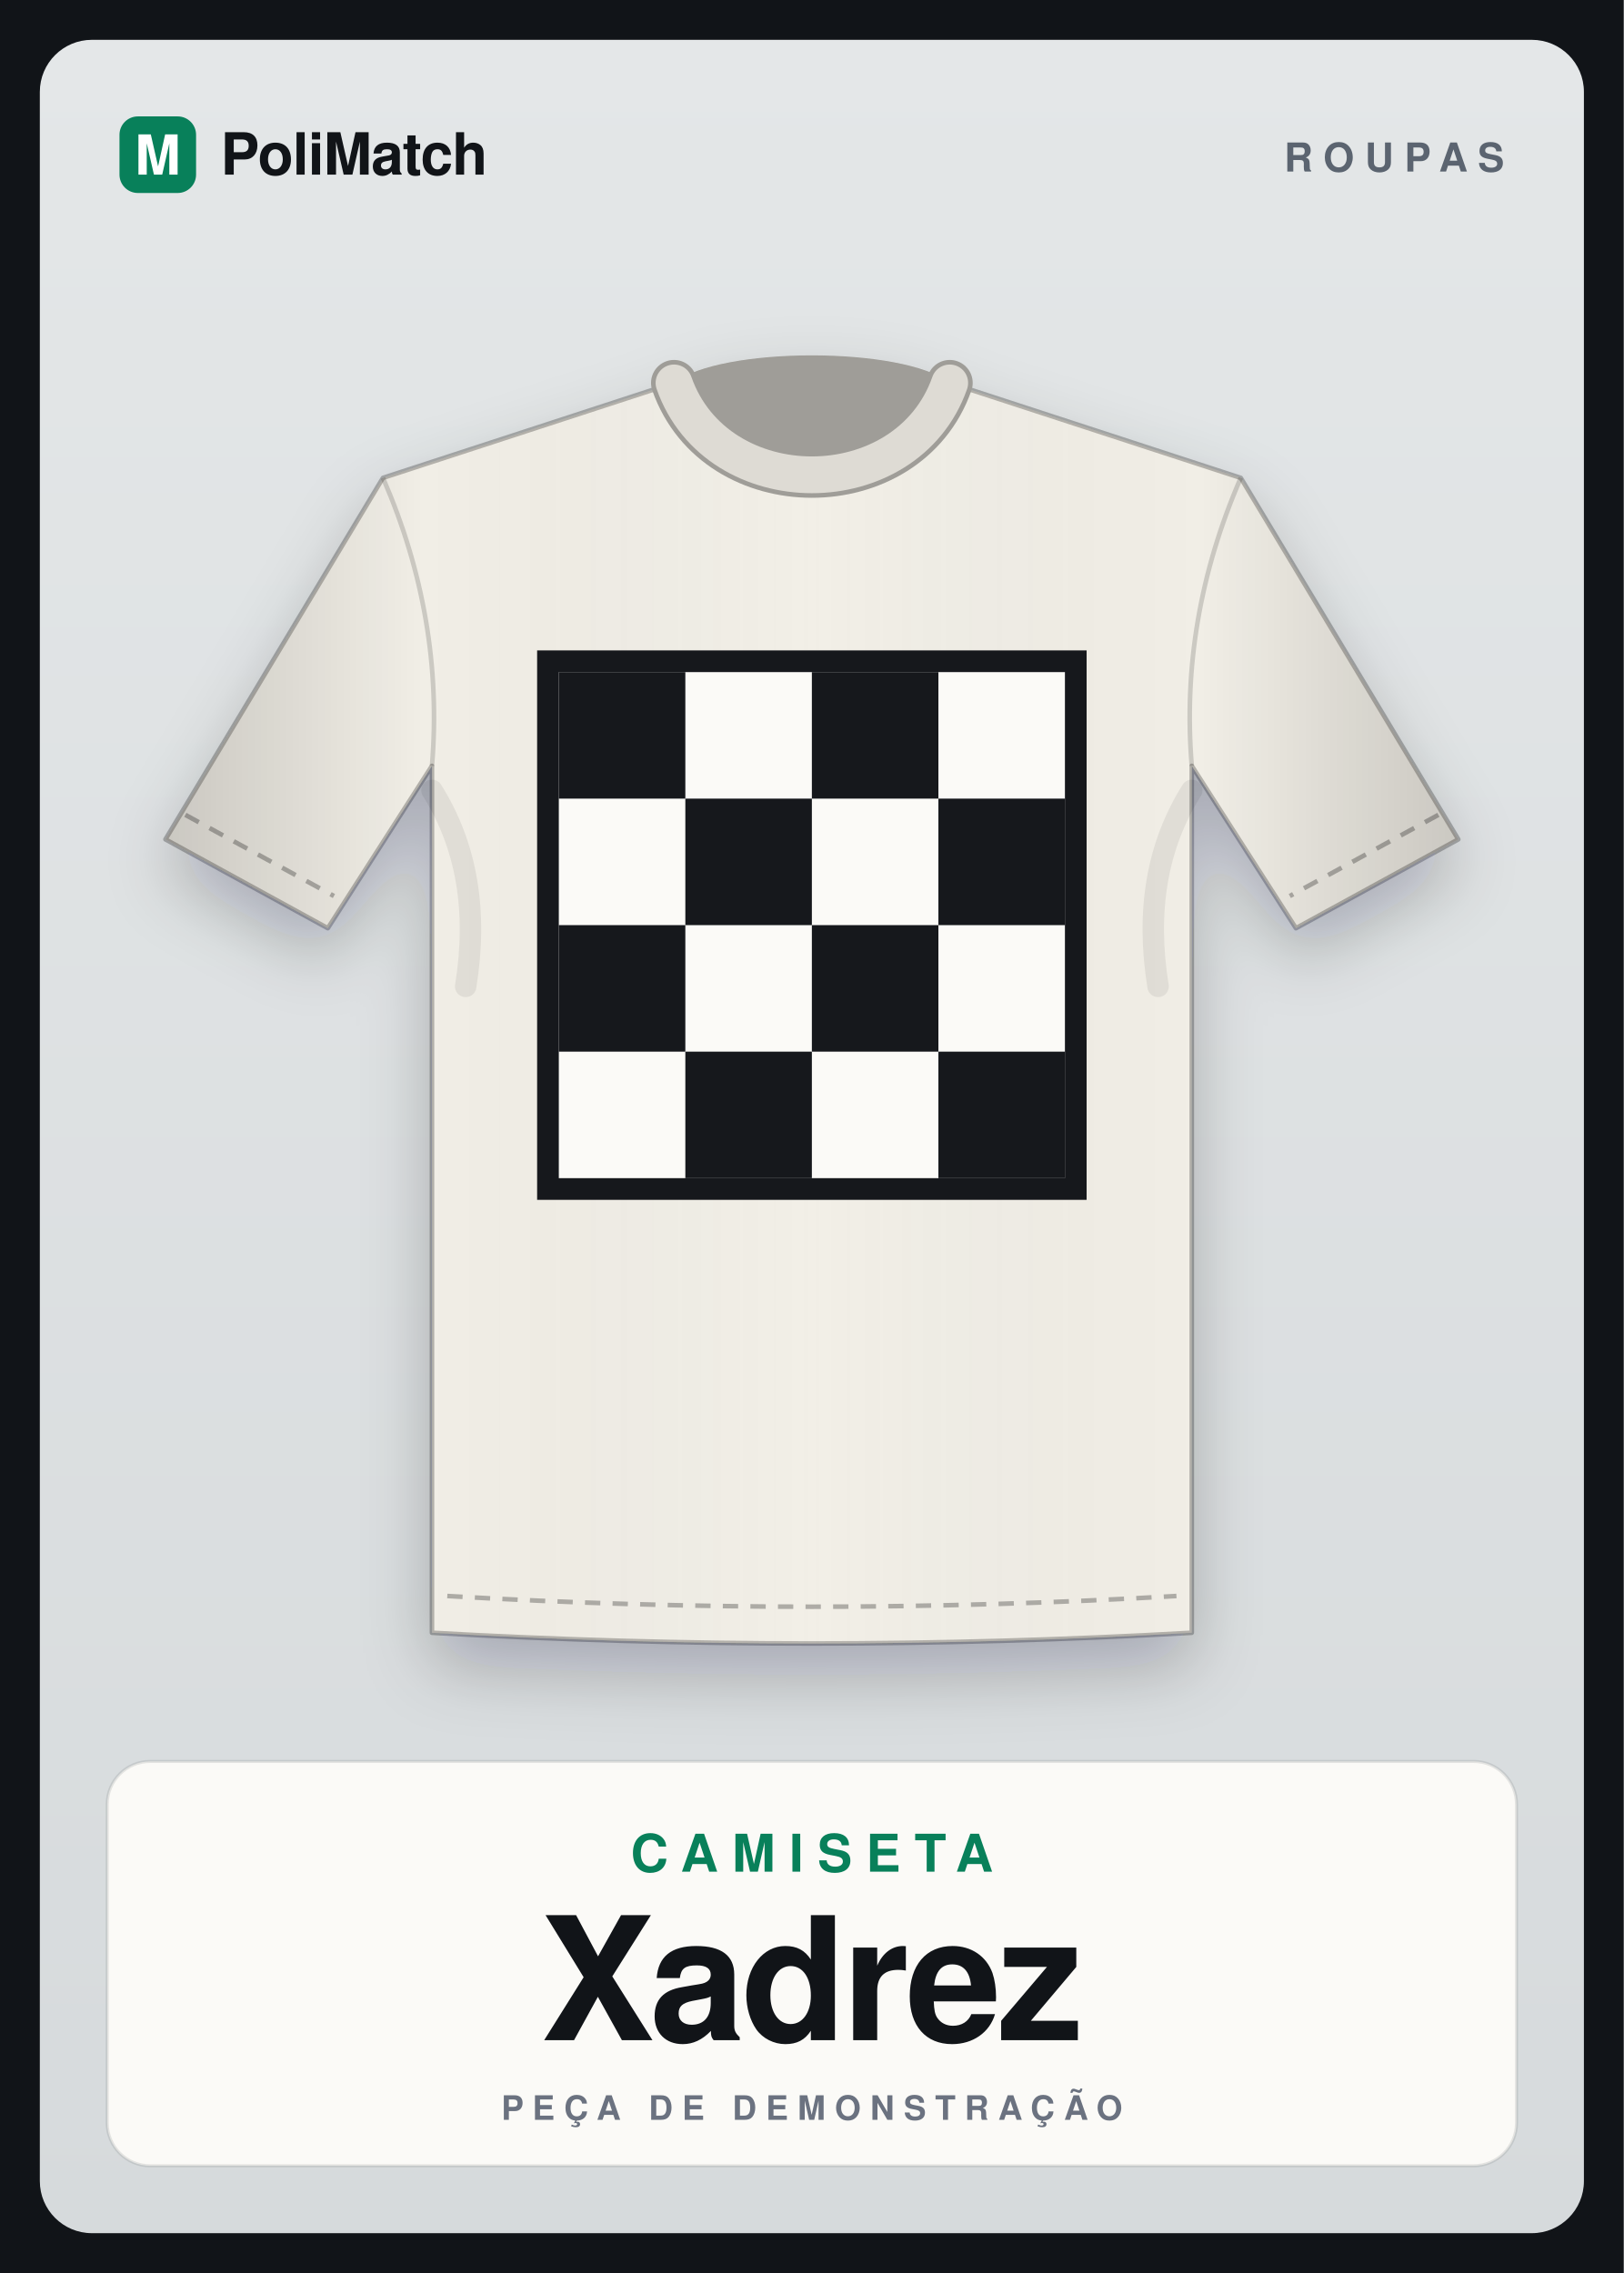
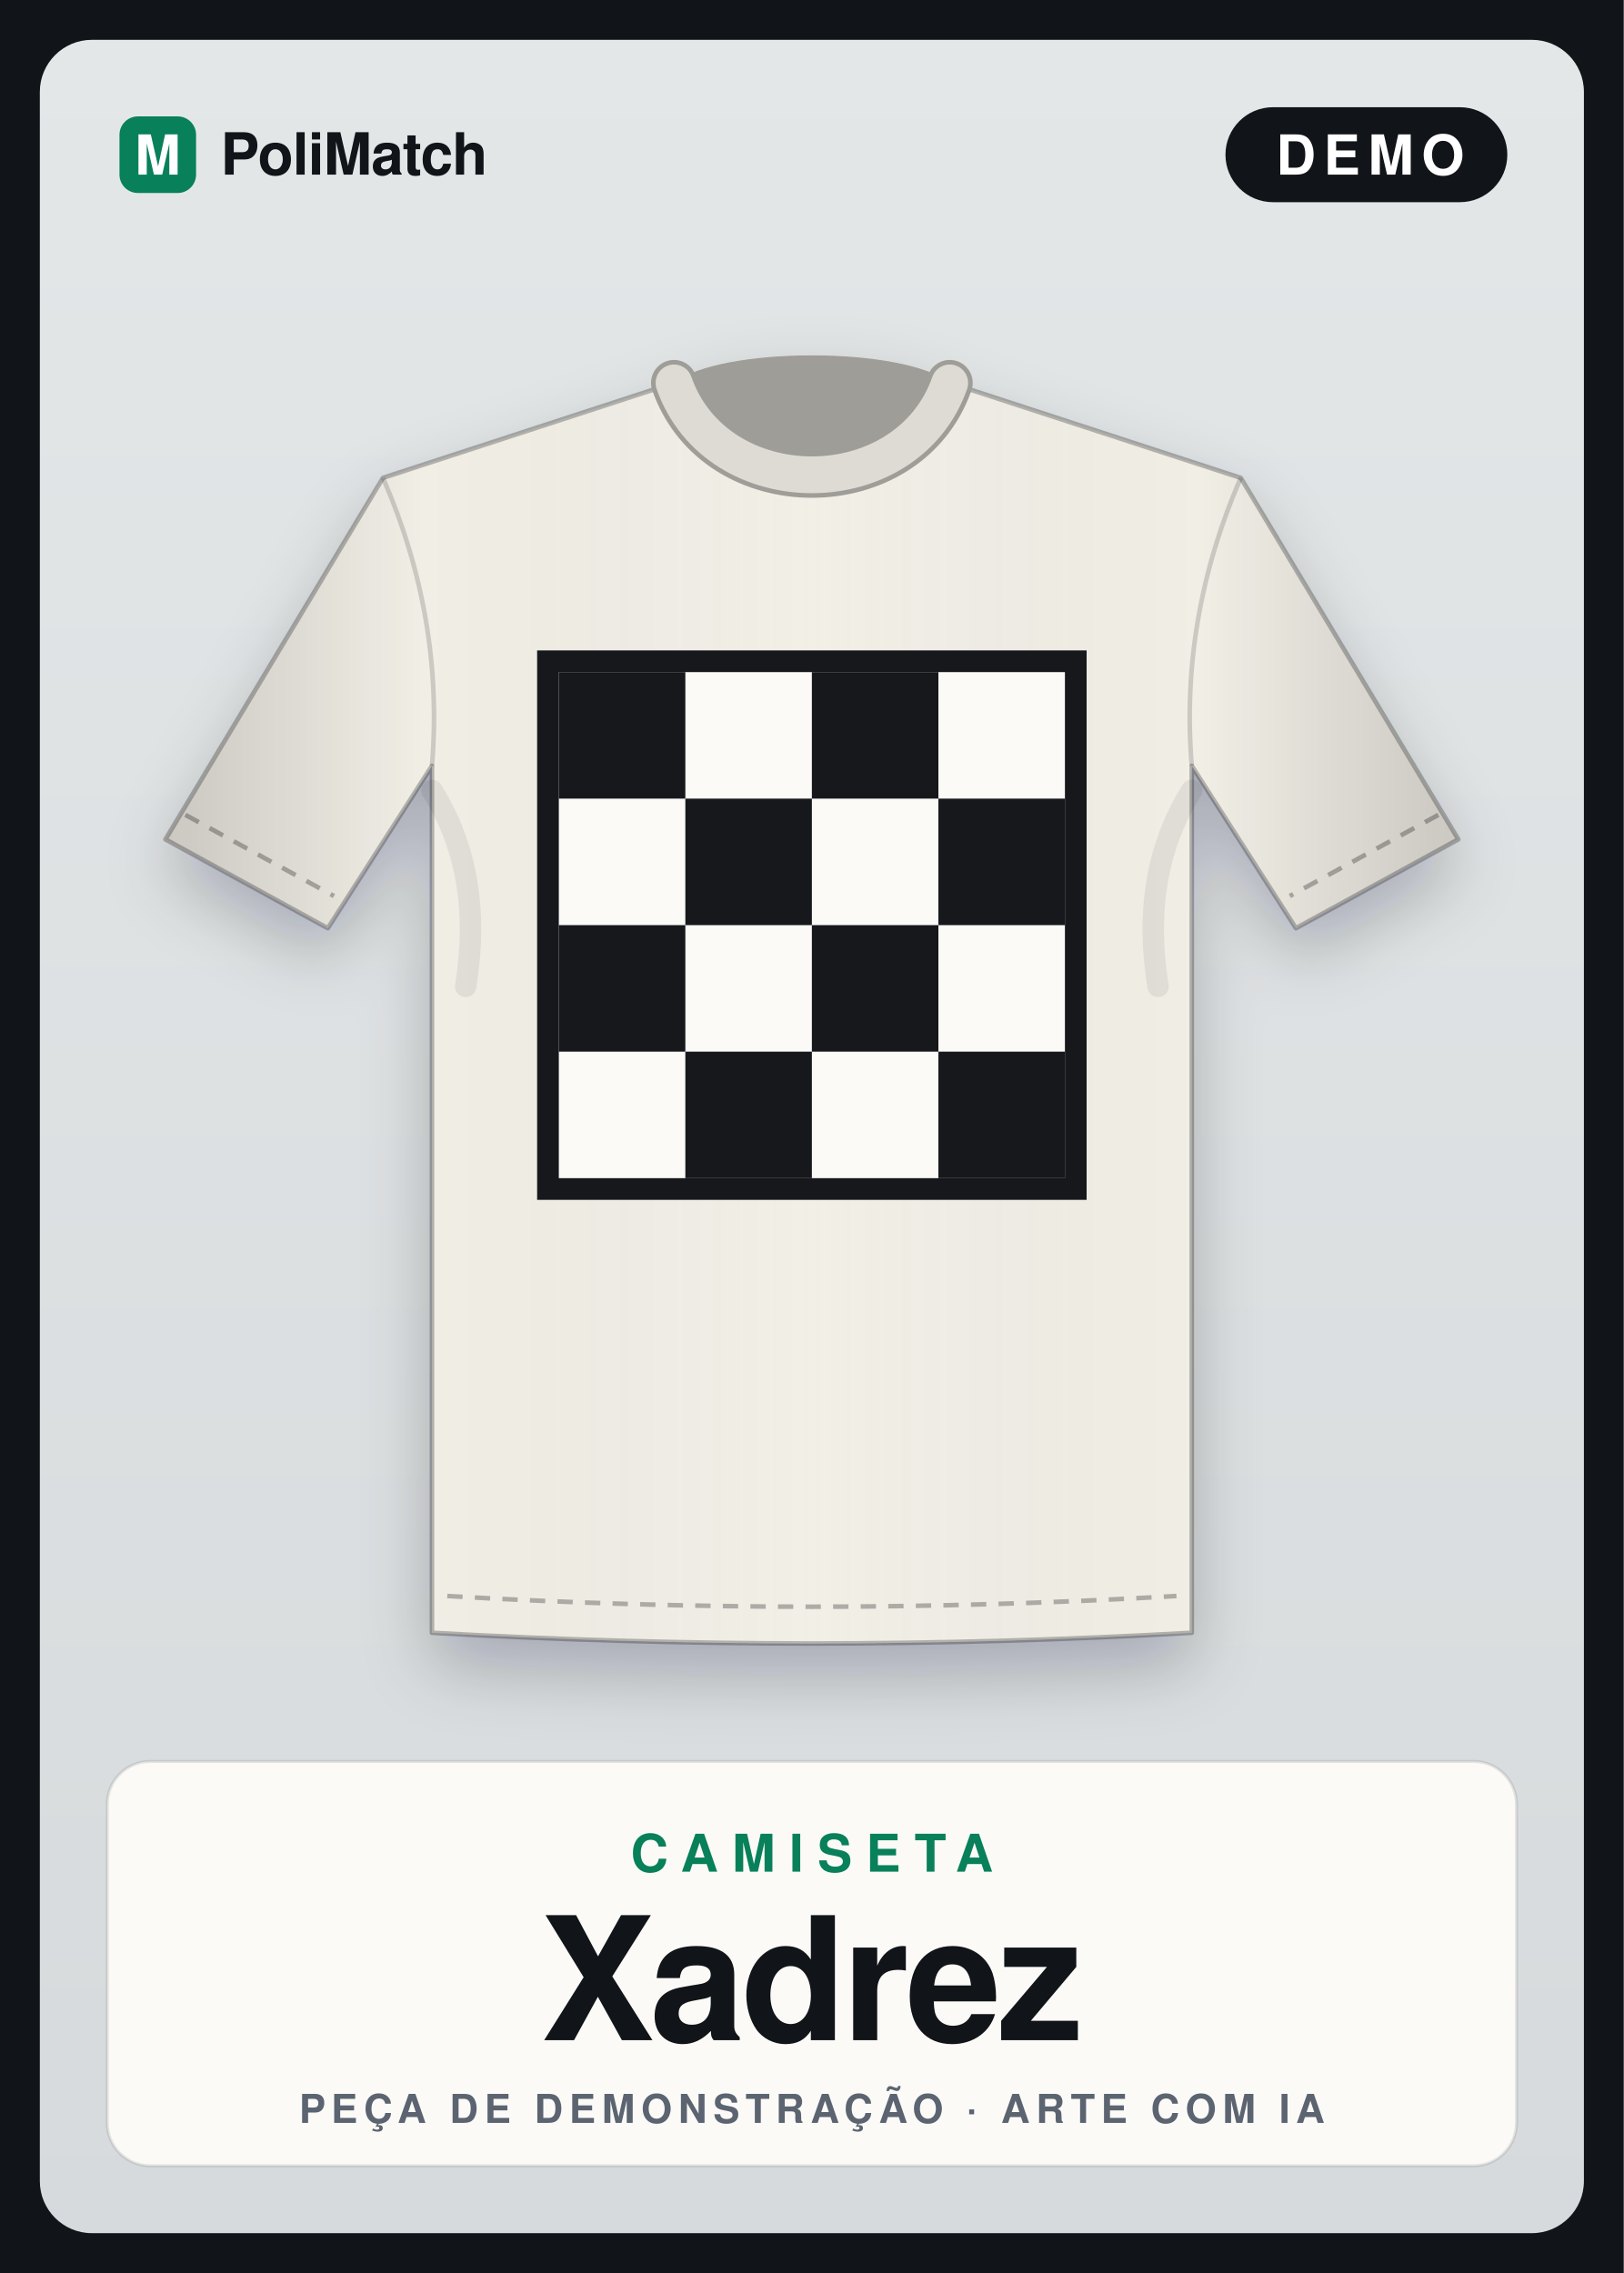
- <svg xmlns="http://www.w3.org/2000/svg" viewBox="0 0 1060 1484" width="1060" height="1484" font-family="-apple-system, 'SF Pro Display', 'Helvetica Neue', Helvetica, Arial, sans-serif">
+ <svg xmlns="http://www.w3.org/2000/svg" viewBox="0 0 1060 1484" width="1060" height="1484" font-family="'Helvetica Neue', Helvetica, Arial, sans-serif">
  <defs>
    <filter id="drop" x="-20%" y="-20%" width="140%" height="140%">
      <feDropShadow dx="0" dy="20" stdDeviation="22" flood-color="#0B1220" flood-opacity="0.24" />
    </filter>
    <linearGradient id="fold" x1="0" y1="0" x2="1" y2="0">
      <stop offset="0" stop-color="#000" stop-opacity="0.16" />
      <stop offset="0.2" stop-color="#000" stop-opacity="0" />
      <stop offset="0.5" stop-color="#fff" stop-opacity="0.05" />
      <stop offset="0.8" stop-color="#000" stop-opacity="0" />
      <stop offset="1" stop-color="#000" stop-opacity="0.16" />
    </linearGradient>
    <linearGradient id="panel" x1="0" y1="0" x2="0" y2="1">
      <stop offset="0" stop-color="#e4e7e8" />
      <stop offset="1" stop-color="#D6DADC" />
    </linearGradient>
  </defs>
  <rect width="1060" height="1484" fill="#111418" />
  <rect x="26" y="26" width="1008" height="1432" rx="34" fill="url(#panel)" />
  <rect x="78" y="76" width="50" height="50" rx="12" fill="#08805A" />
  <text x="103" y="114" font-size="36" font-weight="800" fill="#fff" text-anchor="middle">M</text>
  <text x="144" y="114" font-size="38" font-weight="700" fill="#111418" letter-spacing="-0.5">PoliMatch</text>
-   <text x="982" y="112" font-size="26" font-weight="700" fill="#5B6470" text-anchor="end" letter-spacing="7">ROUPAS</text>
+   <rect x="800" y="70" width="184" height="62" rx="31" fill="#111418" />
+   <text x="894.5" y="114" font-size="36" font-weight="700" fill="#fff" text-anchor="middle" letter-spacing="5">DEMO</text>
  <g filter="url(#drop)">
    <path d="M440,250 C470,226 590,226 620,250 C592,330 468,330 440,250 Z" fill="#9f9d98" />
    <path d="M440,250 C468,330 592,330 620,250 L810,312 L952,548 L846,606 L778,500 L778,1066 Q530,1080 282,1066 L282,500 L214,606 L108,548 L250,312 Z" fill="#F1EEE6" stroke="rgba(0,0,0,0.26)" stroke-width="3" stroke-linejoin="round" />
  </g>
  <path d="M440,250 C468,330 592,330 620,250 L810,312 L952,548 L846,606 L778,500 L778,1066 Q530,1080 282,1066 L282,500 L214,606 L108,548 L250,312 Z" fill="url(#fold)" />
  <path d="M810,312 Q770,404 778,500" fill="none" stroke="rgba(0,0,0,0.16)" stroke-width="3" />
  <path d="M778,516 q-34,54 -22,128" fill="none" stroke="rgba(0,0,0,0.07)" stroke-width="14" stroke-linecap="round" />
  <path d="M939,532 L842,585" fill="none" stroke="rgba(0,0,0,0.28)" stroke-width="3" stroke-dasharray="10 8" />
  <g transform="translate(1060,0) scale(-1,1)">
    <path d="M810,312 Q770,404 778,500" fill="none" stroke="rgba(0,0,0,0.16)" stroke-width="3" />
    <path d="M778,516 q-34,54 -22,128" fill="none" stroke="rgba(0,0,0,0.07)" stroke-width="14" stroke-linecap="round" />
    <path d="M939,532 L842,585" fill="none" stroke="rgba(0,0,0,0.28)" stroke-width="3" stroke-dasharray="10 8" />
  </g>
  <path d="M292,1042 Q530,1056 768,1042" fill="none" stroke="rgba(0,0,0,0.28)" stroke-width="3" stroke-dasharray="10 8" />
  <path d="M440,250 C468,330 592,330 620,250" fill="none" stroke="#9f9d98" stroke-width="30" stroke-linecap="round" />
  <path d="M440,250 C468,330 592,330 620,250" fill="none" stroke="#dedbd4" stroke-width="24" stroke-linecap="round" />
  <g transform="translate(530,604) scale(1.18)">
    <rect x="-146" y="-146" width="292" height="292" fill="#FBFAF7" />
    <g fill="#16181C">
      <rect x="-140" y="-140" width="70" height="70" />
      <rect x="0" y="-140" width="70" height="70" />
      <rect x="-70" y="-70" width="70" height="70" />
      <rect x="70" y="-70" width="70" height="70" />
      <rect x="-140" y="0" width="70" height="70" />
      <rect x="0" y="0" width="70" height="70" />
      <rect x="-70" y="70" width="70" height="70" />
      <rect x="70" y="70" width="70" height="70" />
    </g>
    <rect x="-146" y="-146" width="292" height="292" fill="none" stroke="#16181C" stroke-width="12" />
  </g>
  <rect x="70" y="1150" width="920" height="264" rx="28" fill="#FBFAF7" stroke="rgba(17,20,24,0.10)" stroke-width="2" />
  <text x="530" y="1222" font-size="34" font-weight="800" fill="#08805A" text-anchor="middle" letter-spacing="9">CAMISETA</text>
  <text x="530" y="1332" font-size="112" font-weight="800" fill="#111418" text-anchor="middle" letter-spacing="-2.5">Xadrez</text>
-   <text x="530" y="1384" font-size="22" font-weight="600" fill="#6B7280" text-anchor="middle" letter-spacing="6">PEÇA DE DEMONSTRAÇÃO</text>
+   <text x="530" y="1386" font-size="26" font-weight="700" fill="#5B6470" text-anchor="middle" letter-spacing="4">PEÇA DE DEMONSTRAÇÃO · ARTE COM IA</text>
</svg>
